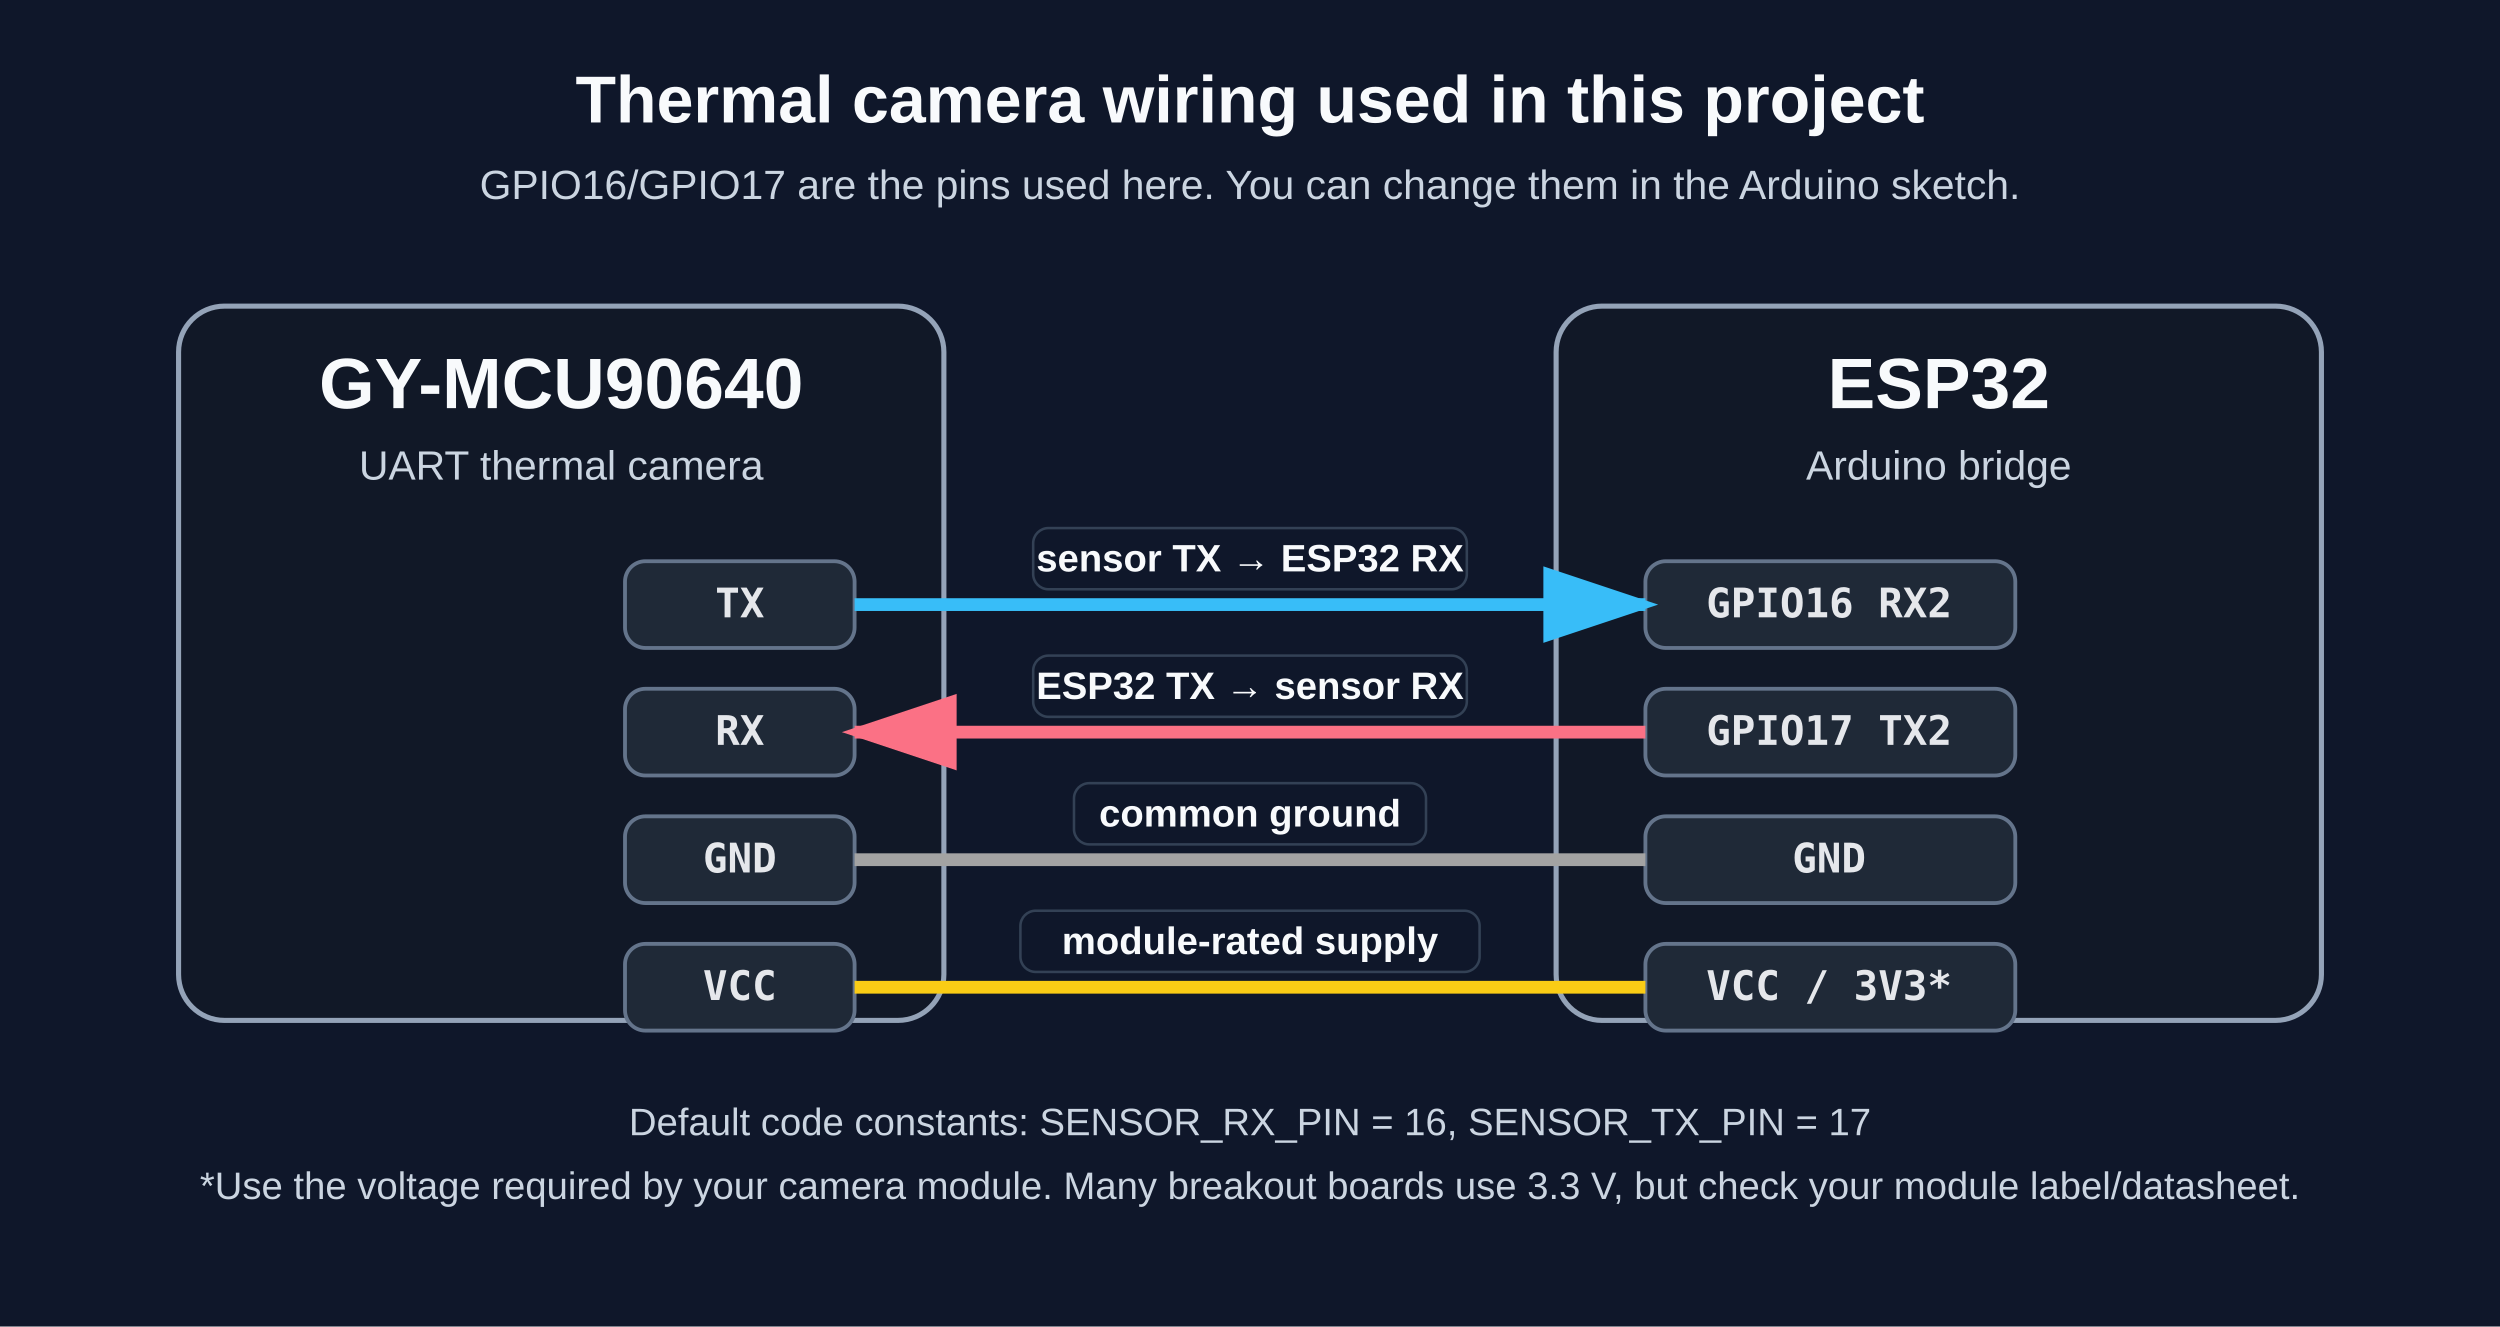
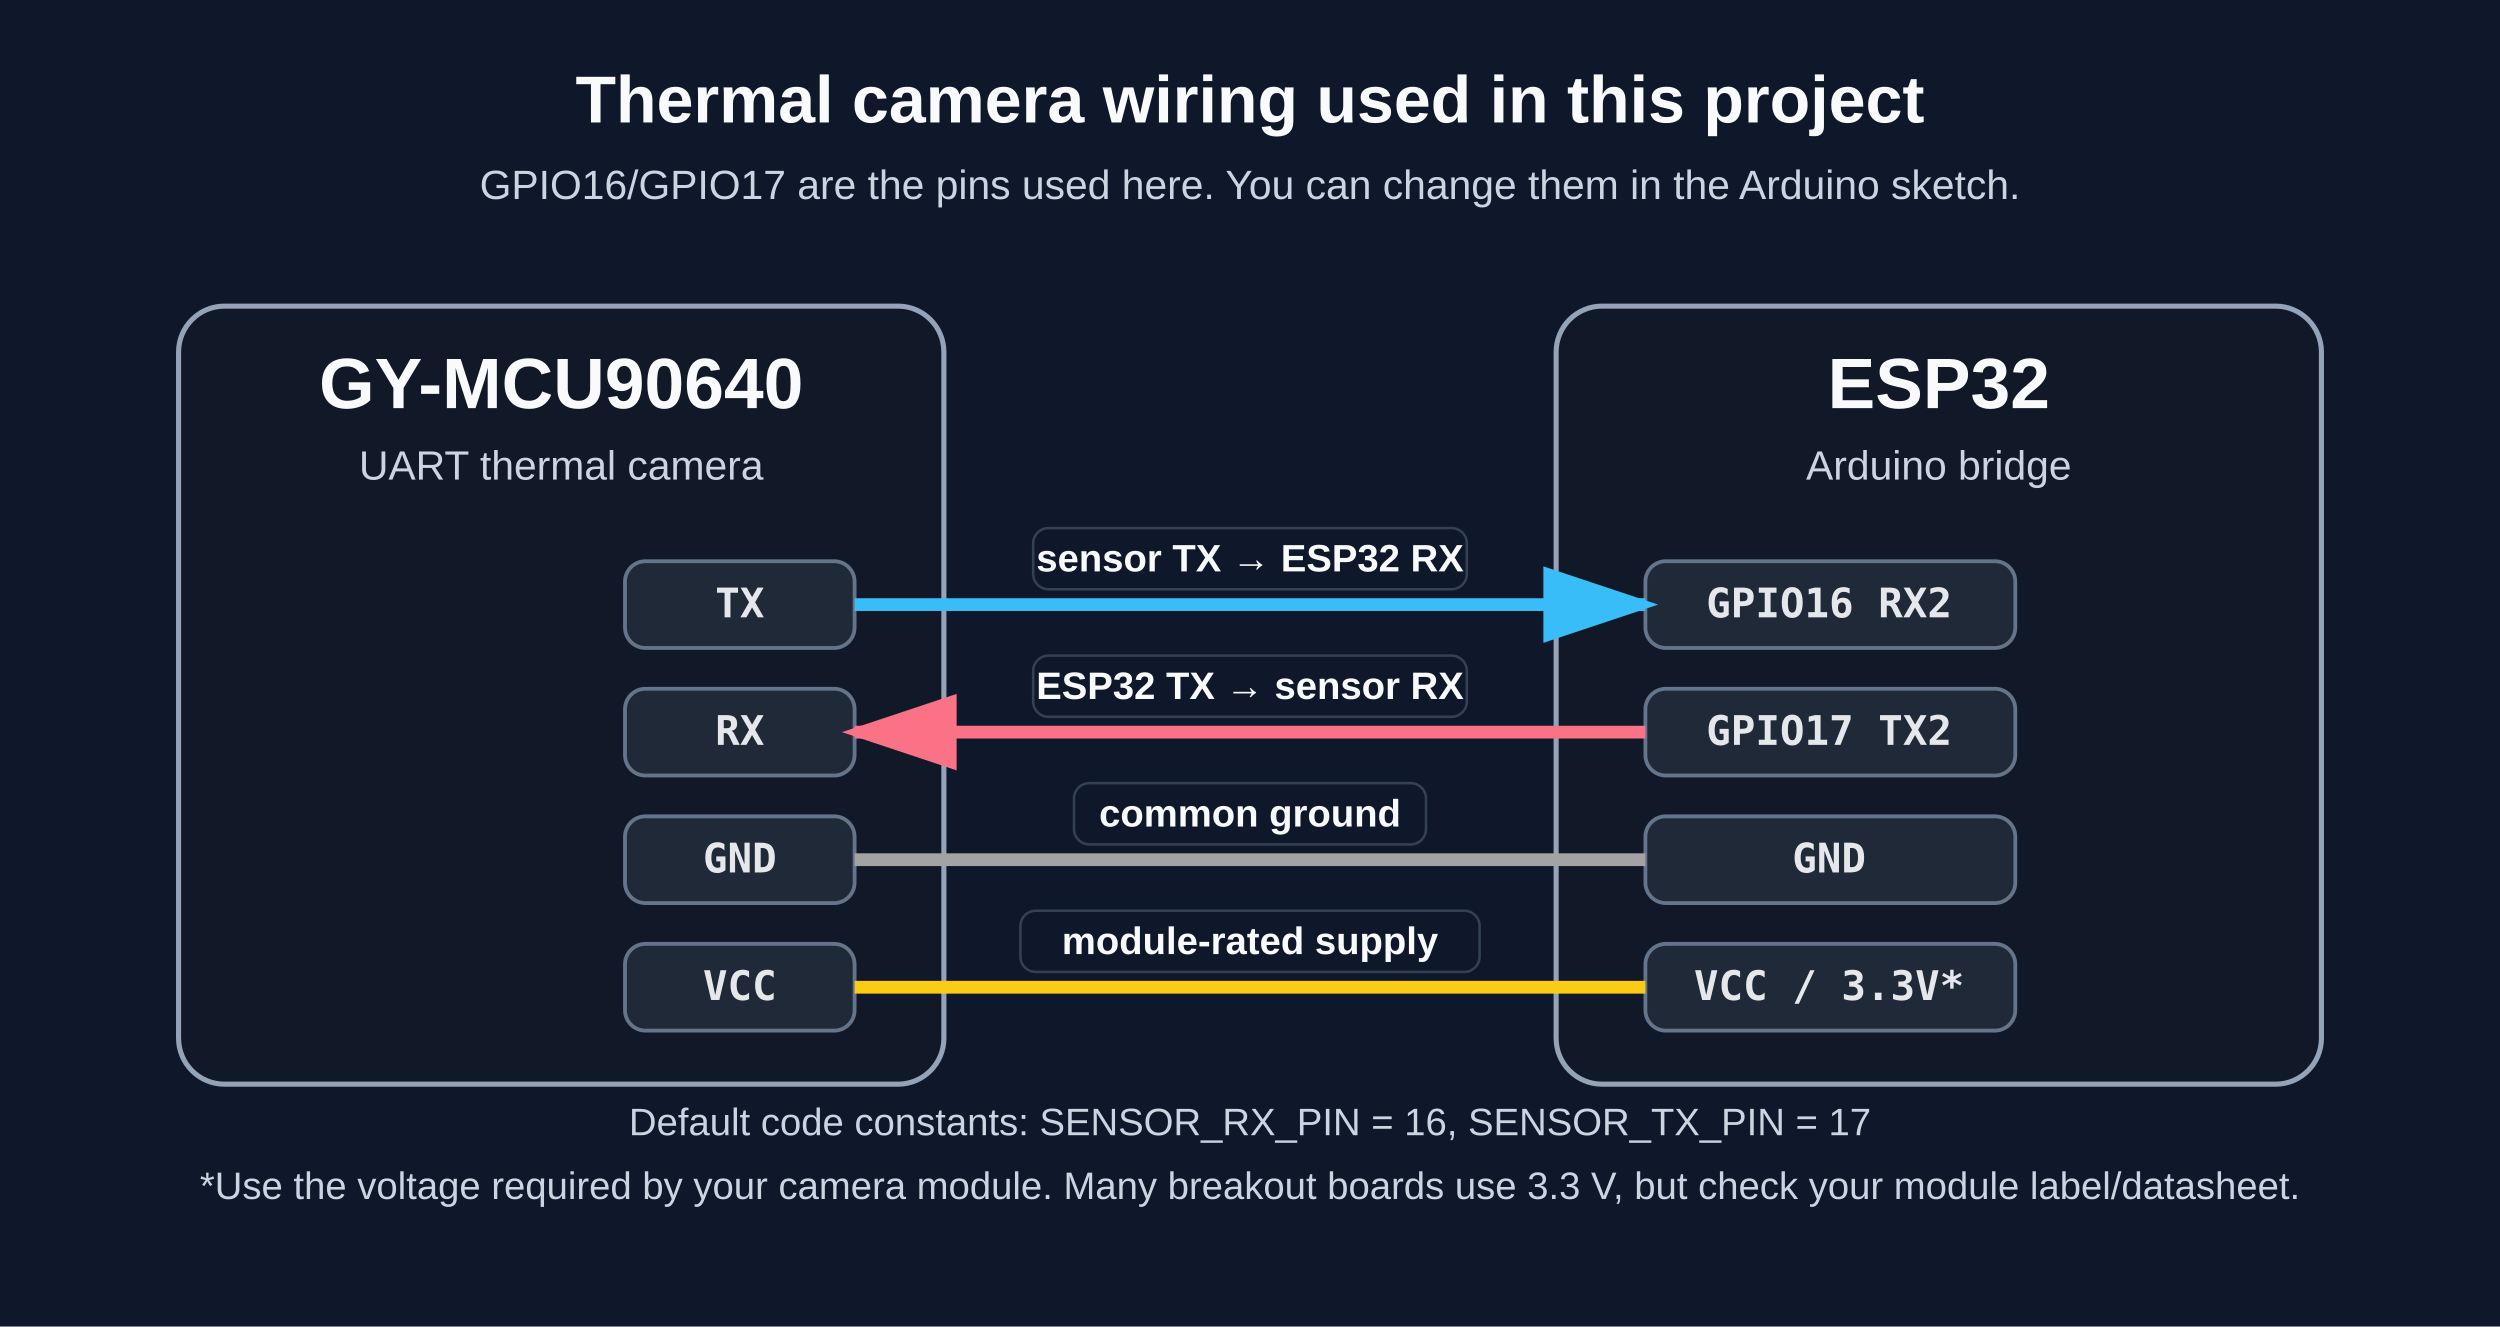
<svg xmlns="http://www.w3.org/2000/svg" width="980" height="520" viewBox="0 0 980 520" role="img" aria-labelledby="title desc">
  <defs>
    <style>
      .bg { fill: #0f172a; }
      .card { fill: #111827; stroke: #94a3b8; stroke-width: 2; }
      .title { fill: #f8fafc; font: 700 26px Arial, sans-serif; }
      .subtitle { fill: #cbd5e1; font: 16px Arial, sans-serif; }
      .device { fill: #f8fafc; font: 700 28px Arial, sans-serif; }
      .deviceSub { fill: #cbd5e1; font: 16px Arial, sans-serif; }
      .pin { fill: #1f2937; stroke: #64748b; stroke-width: 1.5; }
      .pintext { fill: #e5e7eb; font: 700 16px Consolas, monospace; }
      .note { fill: #cbd5e1; font: 15px Arial, sans-serif; }
      .wire-rx { stroke: #38bdf8; stroke-width: 5; fill: none; marker-end: url(#arrowBlue); }
      .wire-tx { stroke: #fb7185; stroke-width: 5; fill: none; marker-end: url(#arrowRed); }
      .wire-gnd { stroke: #a3a3a3; stroke-width: 5; fill: none; }
      .wire-vcc { stroke: #facc15; stroke-width: 5; fill: none; }
      .labelBox { fill: #0f172a; stroke: #334155; stroke-width: 1; }
      .label { fill: #f8fafc; font: 700 15px Arial, sans-serif; }
    </style>
    <marker id="arrowBlue" markerWidth="10" markerHeight="10" refX="8" refY="3" orient="auto" markerUnits="strokeWidth">
      <path d="M0,0 L0,6 L9,3 z" fill="#38bdf8" />
    </marker>
    <marker id="arrowRed" markerWidth="10" markerHeight="10" refX="8" refY="3" orient="auto" markerUnits="strokeWidth">
      <path d="M0,0 L0,6 L9,3 z" fill="#fb7185" />
    </marker>
  </defs>
  <rect class="bg" width="980" height="520" />
  <text class="title" x="490" y="48" text-anchor="middle">Thermal camera wiring used in this project</text>
  <text class="subtitle" x="490" y="78" text-anchor="middle">GPIO16/GPIO17 are the pins used here. You can change them in the Arduino sketch.</text>
-   <rect class="card" x="70" y="120" width="300" height="280" rx="18" />
+   <rect class="card" x="70" y="120" width="300" height="305" rx="18" />
  <text class="device" x="220" y="160" text-anchor="middle">GY-MCU90640</text>
  <text class="deviceSub" x="220" y="188" text-anchor="middle">UART thermal camera</text>
  <rect class="pin" x="245" y="220" width="90" height="34" rx="8" />
  <text class="pintext" x="290" y="242" text-anchor="middle">TX</text>
  <rect class="pin" x="245" y="270" width="90" height="34" rx="8" />
  <text class="pintext" x="290" y="292" text-anchor="middle">RX</text>
  <rect class="pin" x="245" y="320" width="90" height="34" rx="8" />
  <text class="pintext" x="290" y="342" text-anchor="middle">GND</text>
  <rect class="pin" x="245" y="370" width="90" height="34" rx="8" />
  <text class="pintext" x="290" y="392" text-anchor="middle">VCC</text>
-   <rect class="card" x="610" y="120" width="300" height="280" rx="18" />
+   <rect class="card" x="610" y="120" width="300" height="305" rx="18" />
  <text class="device" x="760" y="160" text-anchor="middle">ESP32</text>
  <text class="deviceSub" x="760" y="188" text-anchor="middle">Arduino bridge</text>
  <rect class="pin" x="645" y="220" width="145" height="34" rx="8" />
  <text class="pintext" x="717" y="242" text-anchor="middle">GPIO16 RX2</text>
  <rect class="pin" x="645" y="270" width="145" height="34" rx="8" />
  <text class="pintext" x="717" y="292" text-anchor="middle">GPIO17 TX2</text>
  <rect class="pin" x="645" y="320" width="145" height="34" rx="8" />
  <text class="pintext" x="717" y="342" text-anchor="middle">GND</text>
  <rect class="pin" x="645" y="370" width="145" height="34" rx="8" />
-   <text class="pintext" x="717" y="392" text-anchor="middle">VCC / 3V3*</text>
+   <text class="pintext" x="717" y="392" text-anchor="middle">VCC / 3.3V*</text>
  <path class="wire-rx" d="M335 237 H645" />
  <rect class="labelBox" x="405" y="207" width="170" height="24" rx="6" />
  <text class="label" x="490" y="224" text-anchor="middle">sensor TX → ESP32 RX</text>
  <path class="wire-tx" d="M645 287 H335" />
  <rect class="labelBox" x="405" y="257" width="170" height="24" rx="6" />
  <text class="label" x="490" y="274" text-anchor="middle">ESP32 TX → sensor RX</text>
  <path class="wire-gnd" d="M335 337 H645" />
  <rect class="labelBox" x="421" y="307" width="138" height="24" rx="6" />
  <text class="label" x="490" y="324" text-anchor="middle">common ground</text>
  <path class="wire-vcc" d="M335 387 H645" />
  <rect class="labelBox" x="400" y="357" width="180" height="24" rx="6" />
  <text class="label" x="490" y="374" text-anchor="middle">module-rated supply</text>
  <text class="note" x="490" y="445" text-anchor="middle">Default code constants: SENSOR_RX_PIN = 16, SENSOR_TX_PIN = 17</text>
  <text class="note" x="490" y="470" text-anchor="middle">*Use the voltage required by your camera module. Many breakout boards use 3.3 V, but check your module label/datasheet.</text>
</svg>
